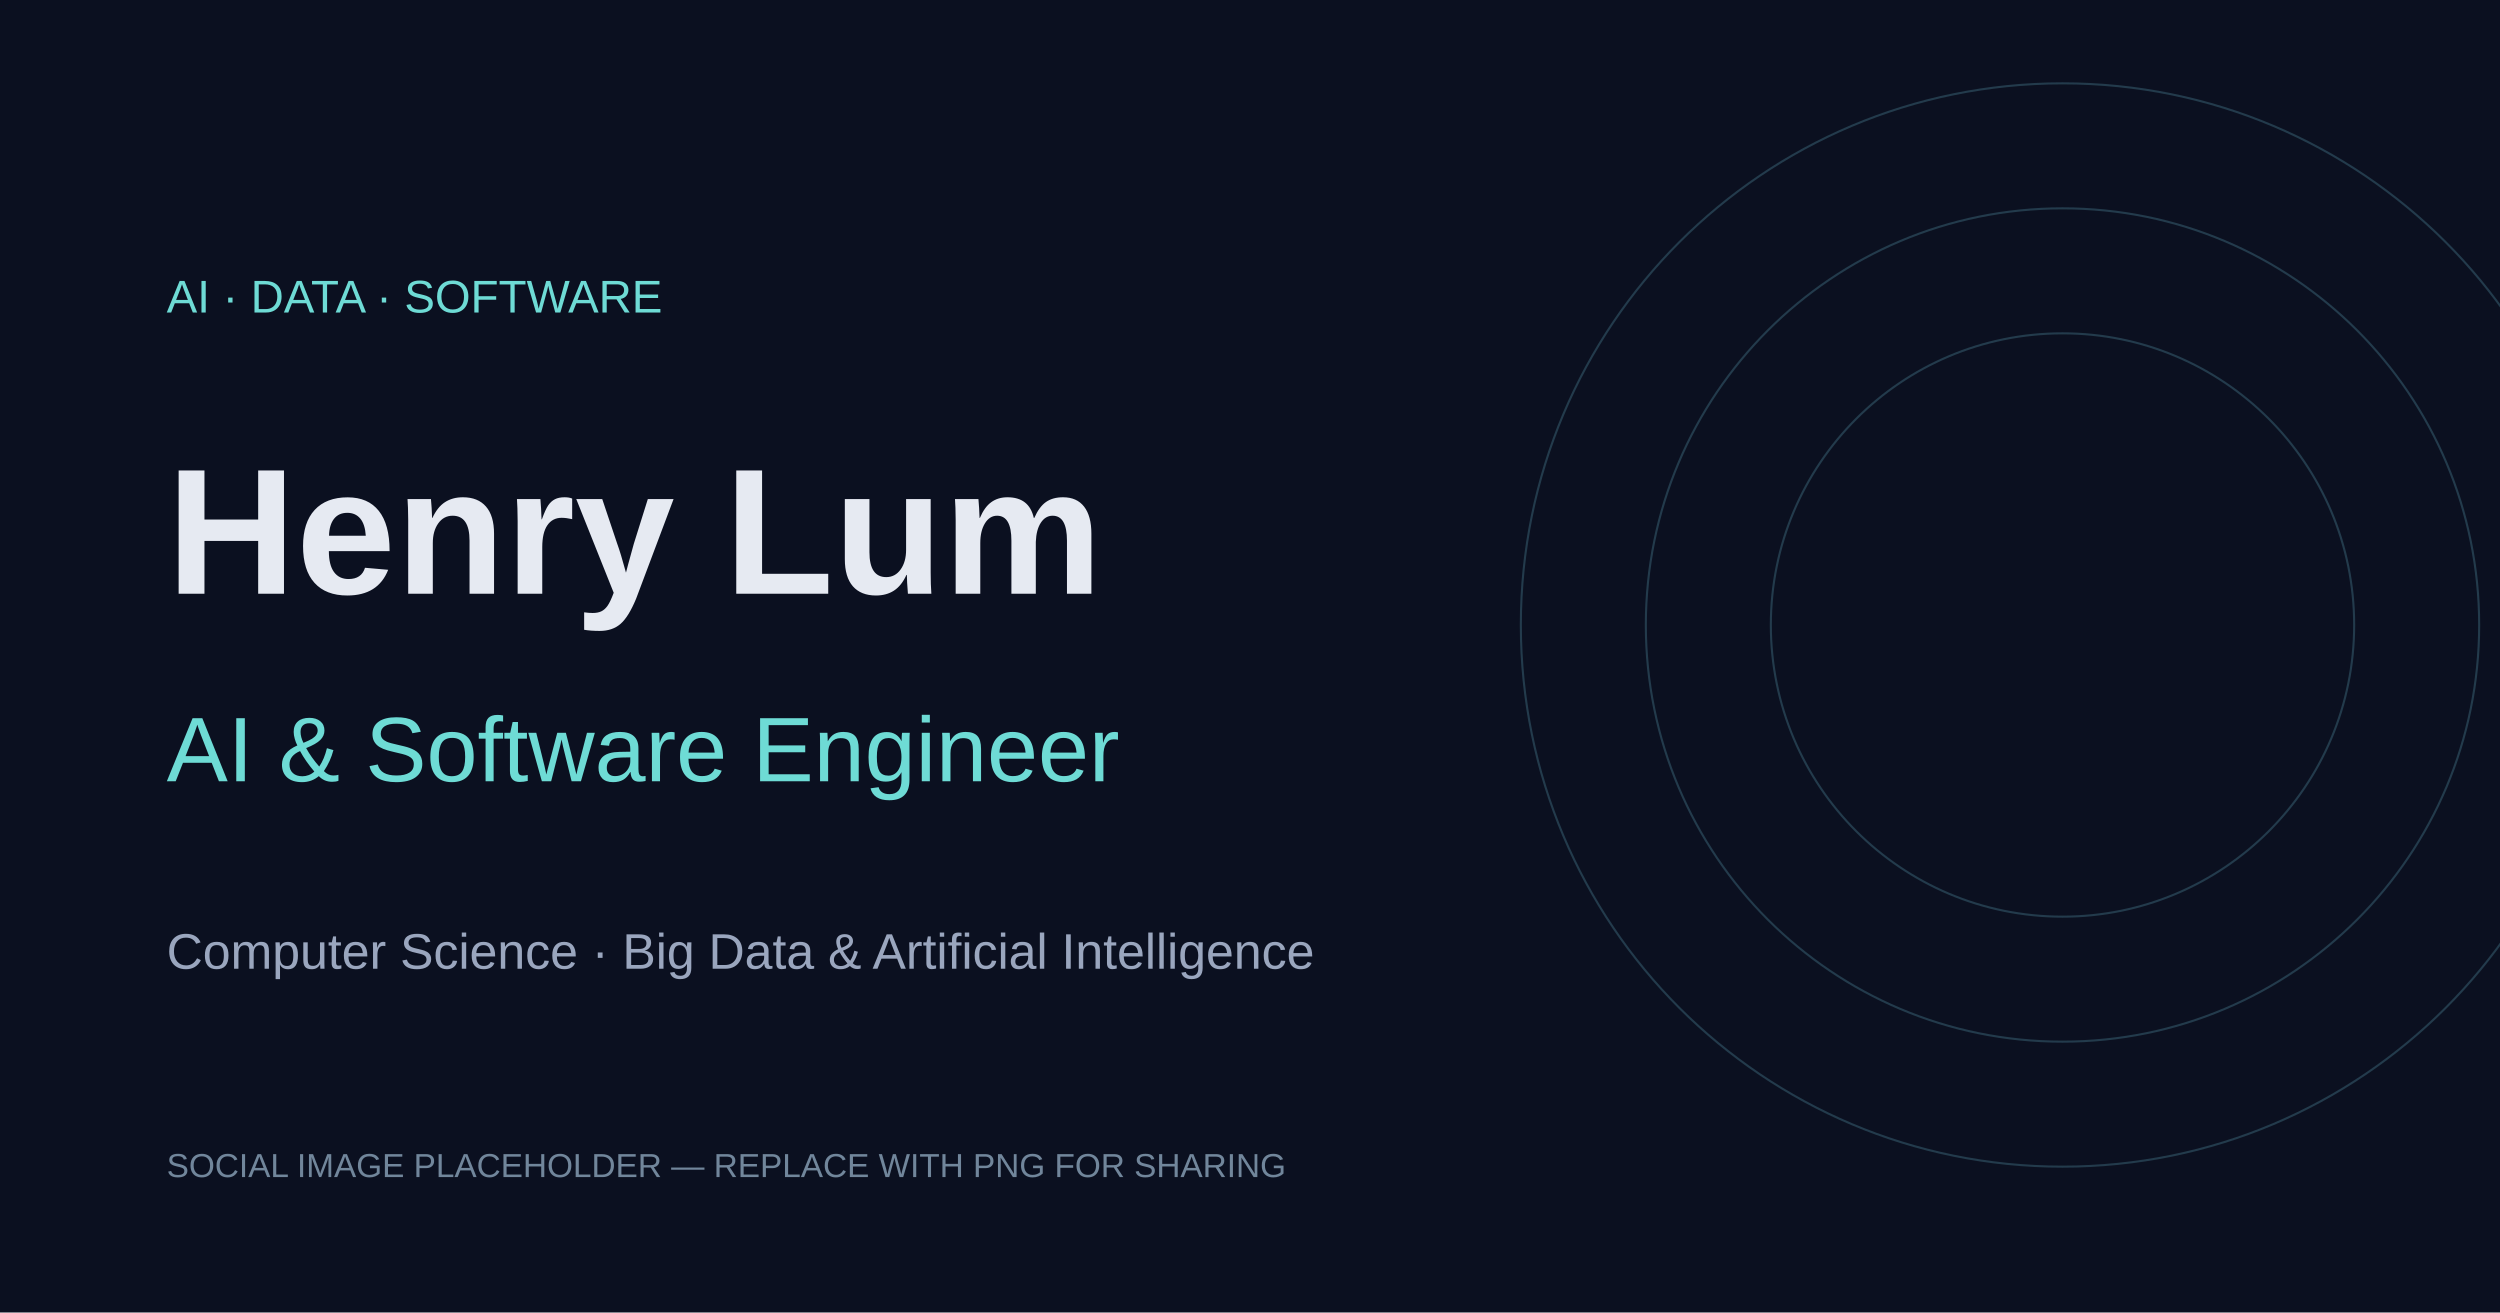
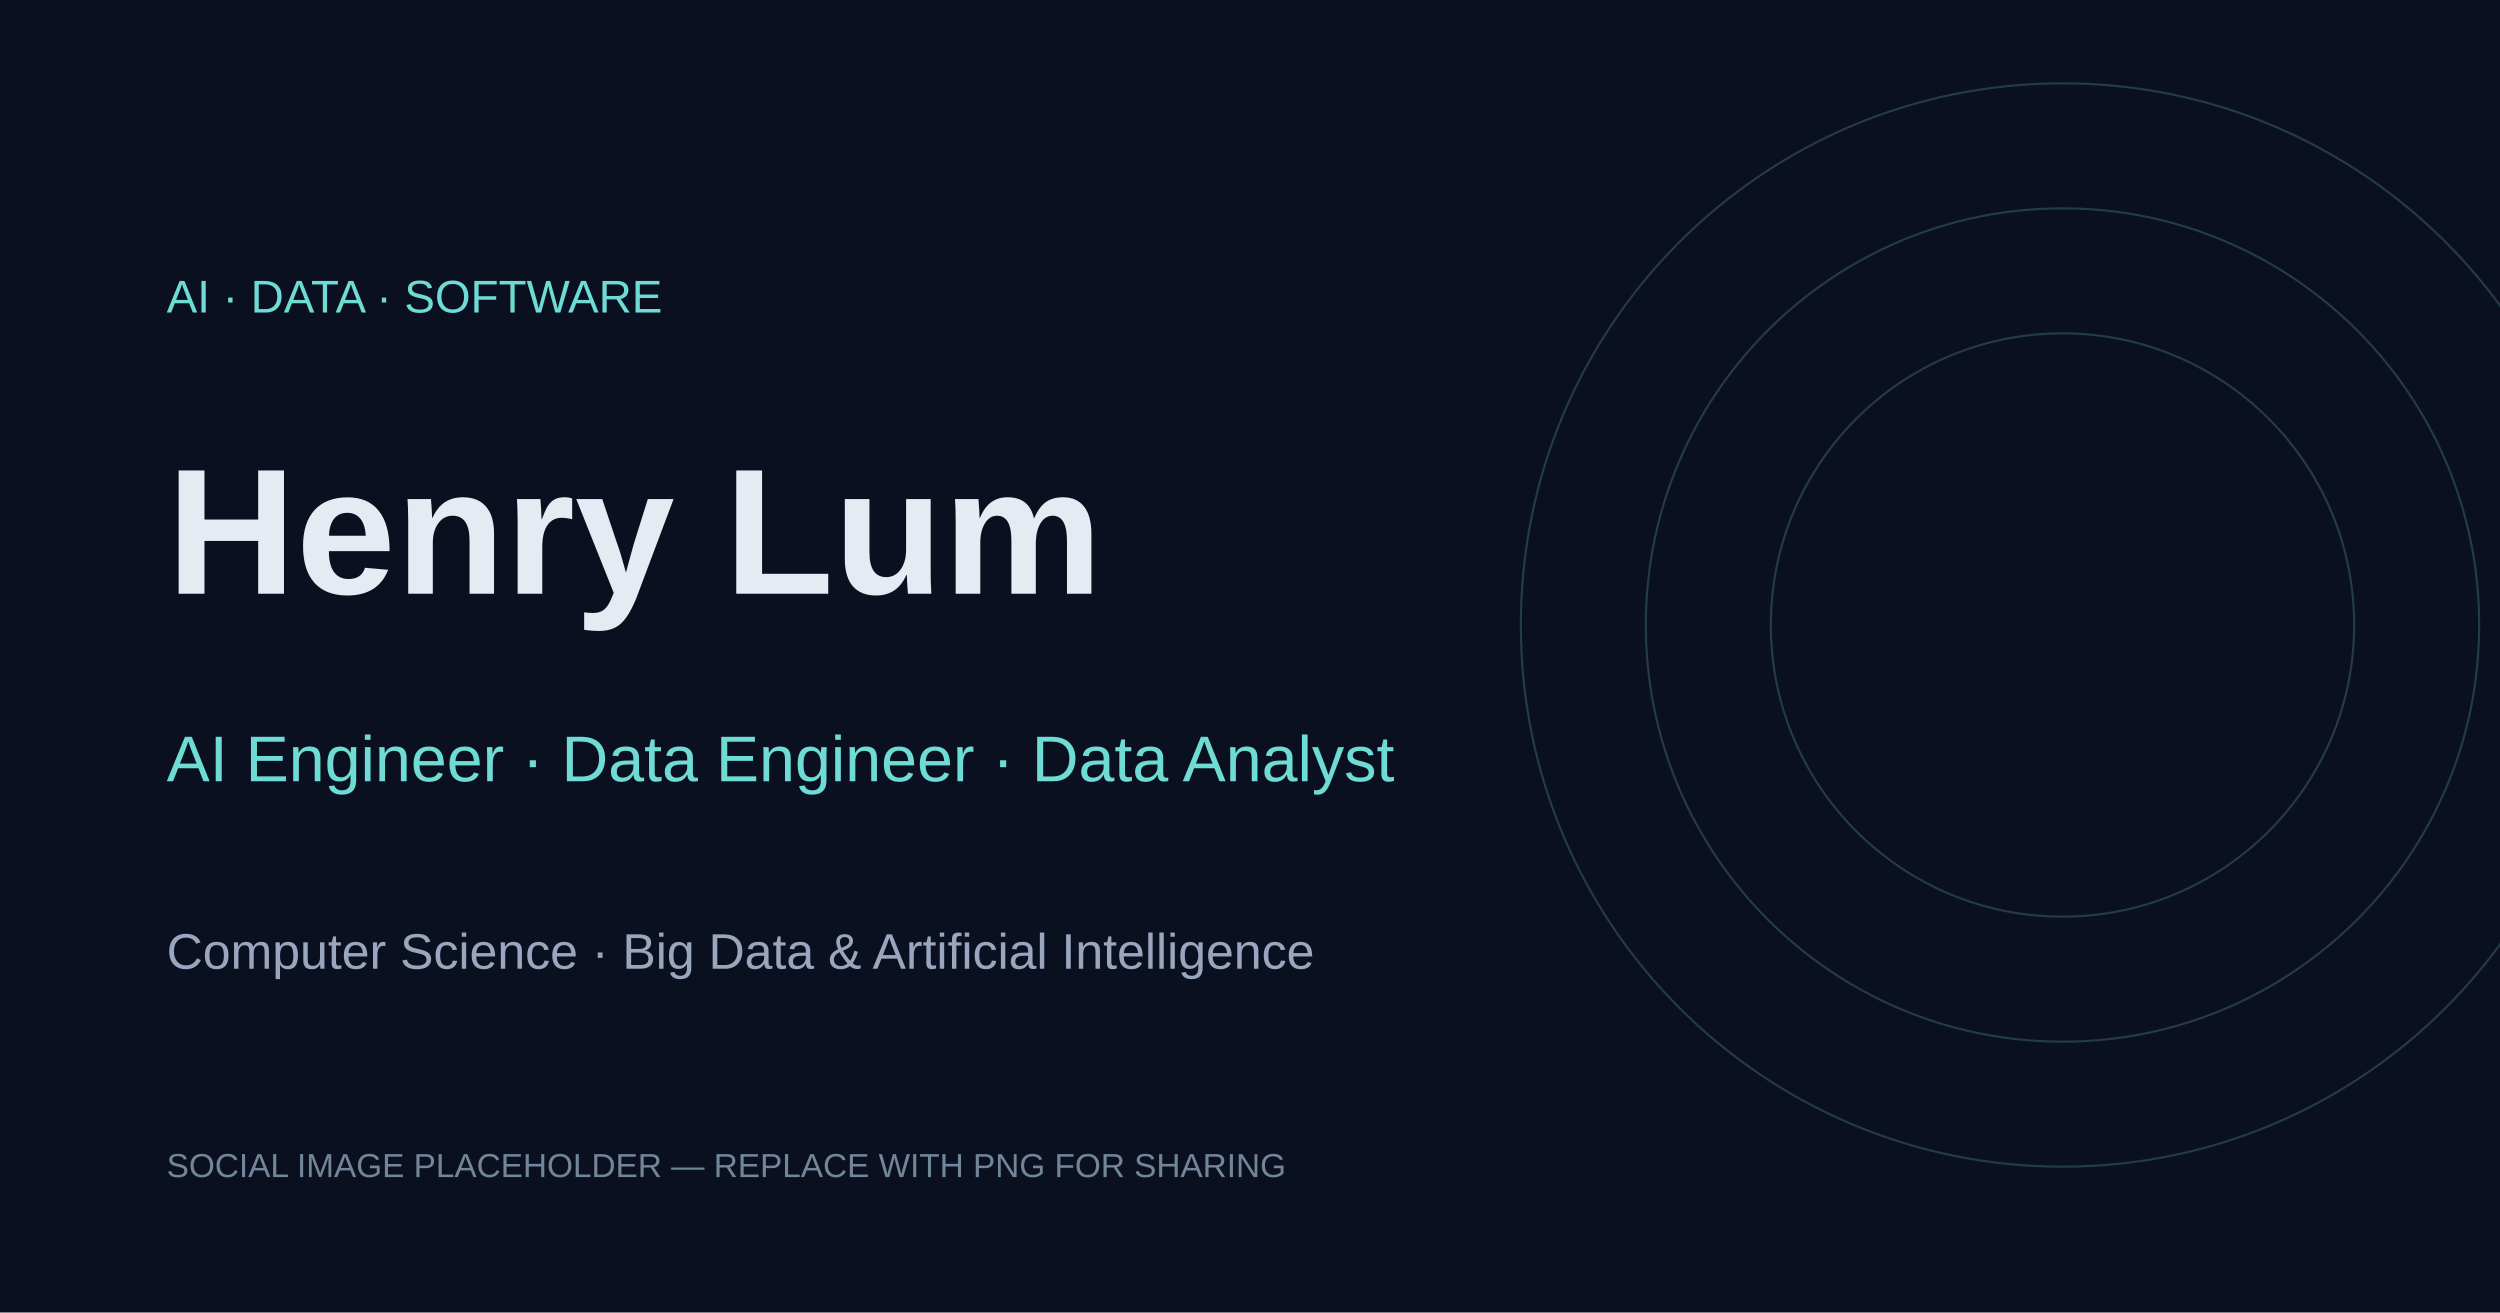
<svg xmlns="http://www.w3.org/2000/svg" width="1200" height="630" viewBox="0 0 1200 630">
  <rect width="1200" height="630" fill="#0b1020" />
  <g fill="none" stroke="#233b4c">
    <circle cx="990" cy="300" r="260" />
    <circle cx="990" cy="300" r="200" />
    <circle cx="990" cy="300" r="140" />
  </g>
  <text x="80" y="150" font-family="Arial,sans-serif" font-size="22" fill="#6edbd5">AI · DATA · SOFTWARE</text>
  <text x="80" y="285" font-family="Arial,sans-serif" font-size="86" font-weight="bold" fill="#e6eaf2">Henry Lum</text>
-   <text x="80" y="375" font-family="Arial,sans-serif" font-size="44" fill="#6edbd5">AI &amp; Software Engineer</text>
+   <text x="80" y="375" font-family="Arial,sans-serif" font-size="31" fill="#6edbd5">AI Engineer · Data Engineer · Data Analyst</text>
  <text x="80" y="465" font-family="Arial,sans-serif" font-size="24" fill="#9aa6be">Computer Science · Big Data &amp; Artificial Intelligence</text>
  <text x="80" y="565" font-family="Arial,sans-serif" font-size="16" fill="#71869b">SOCIAL IMAGE PLACEHOLDER — REPLACE WITH PNG FOR SHARING</text>
</svg>
